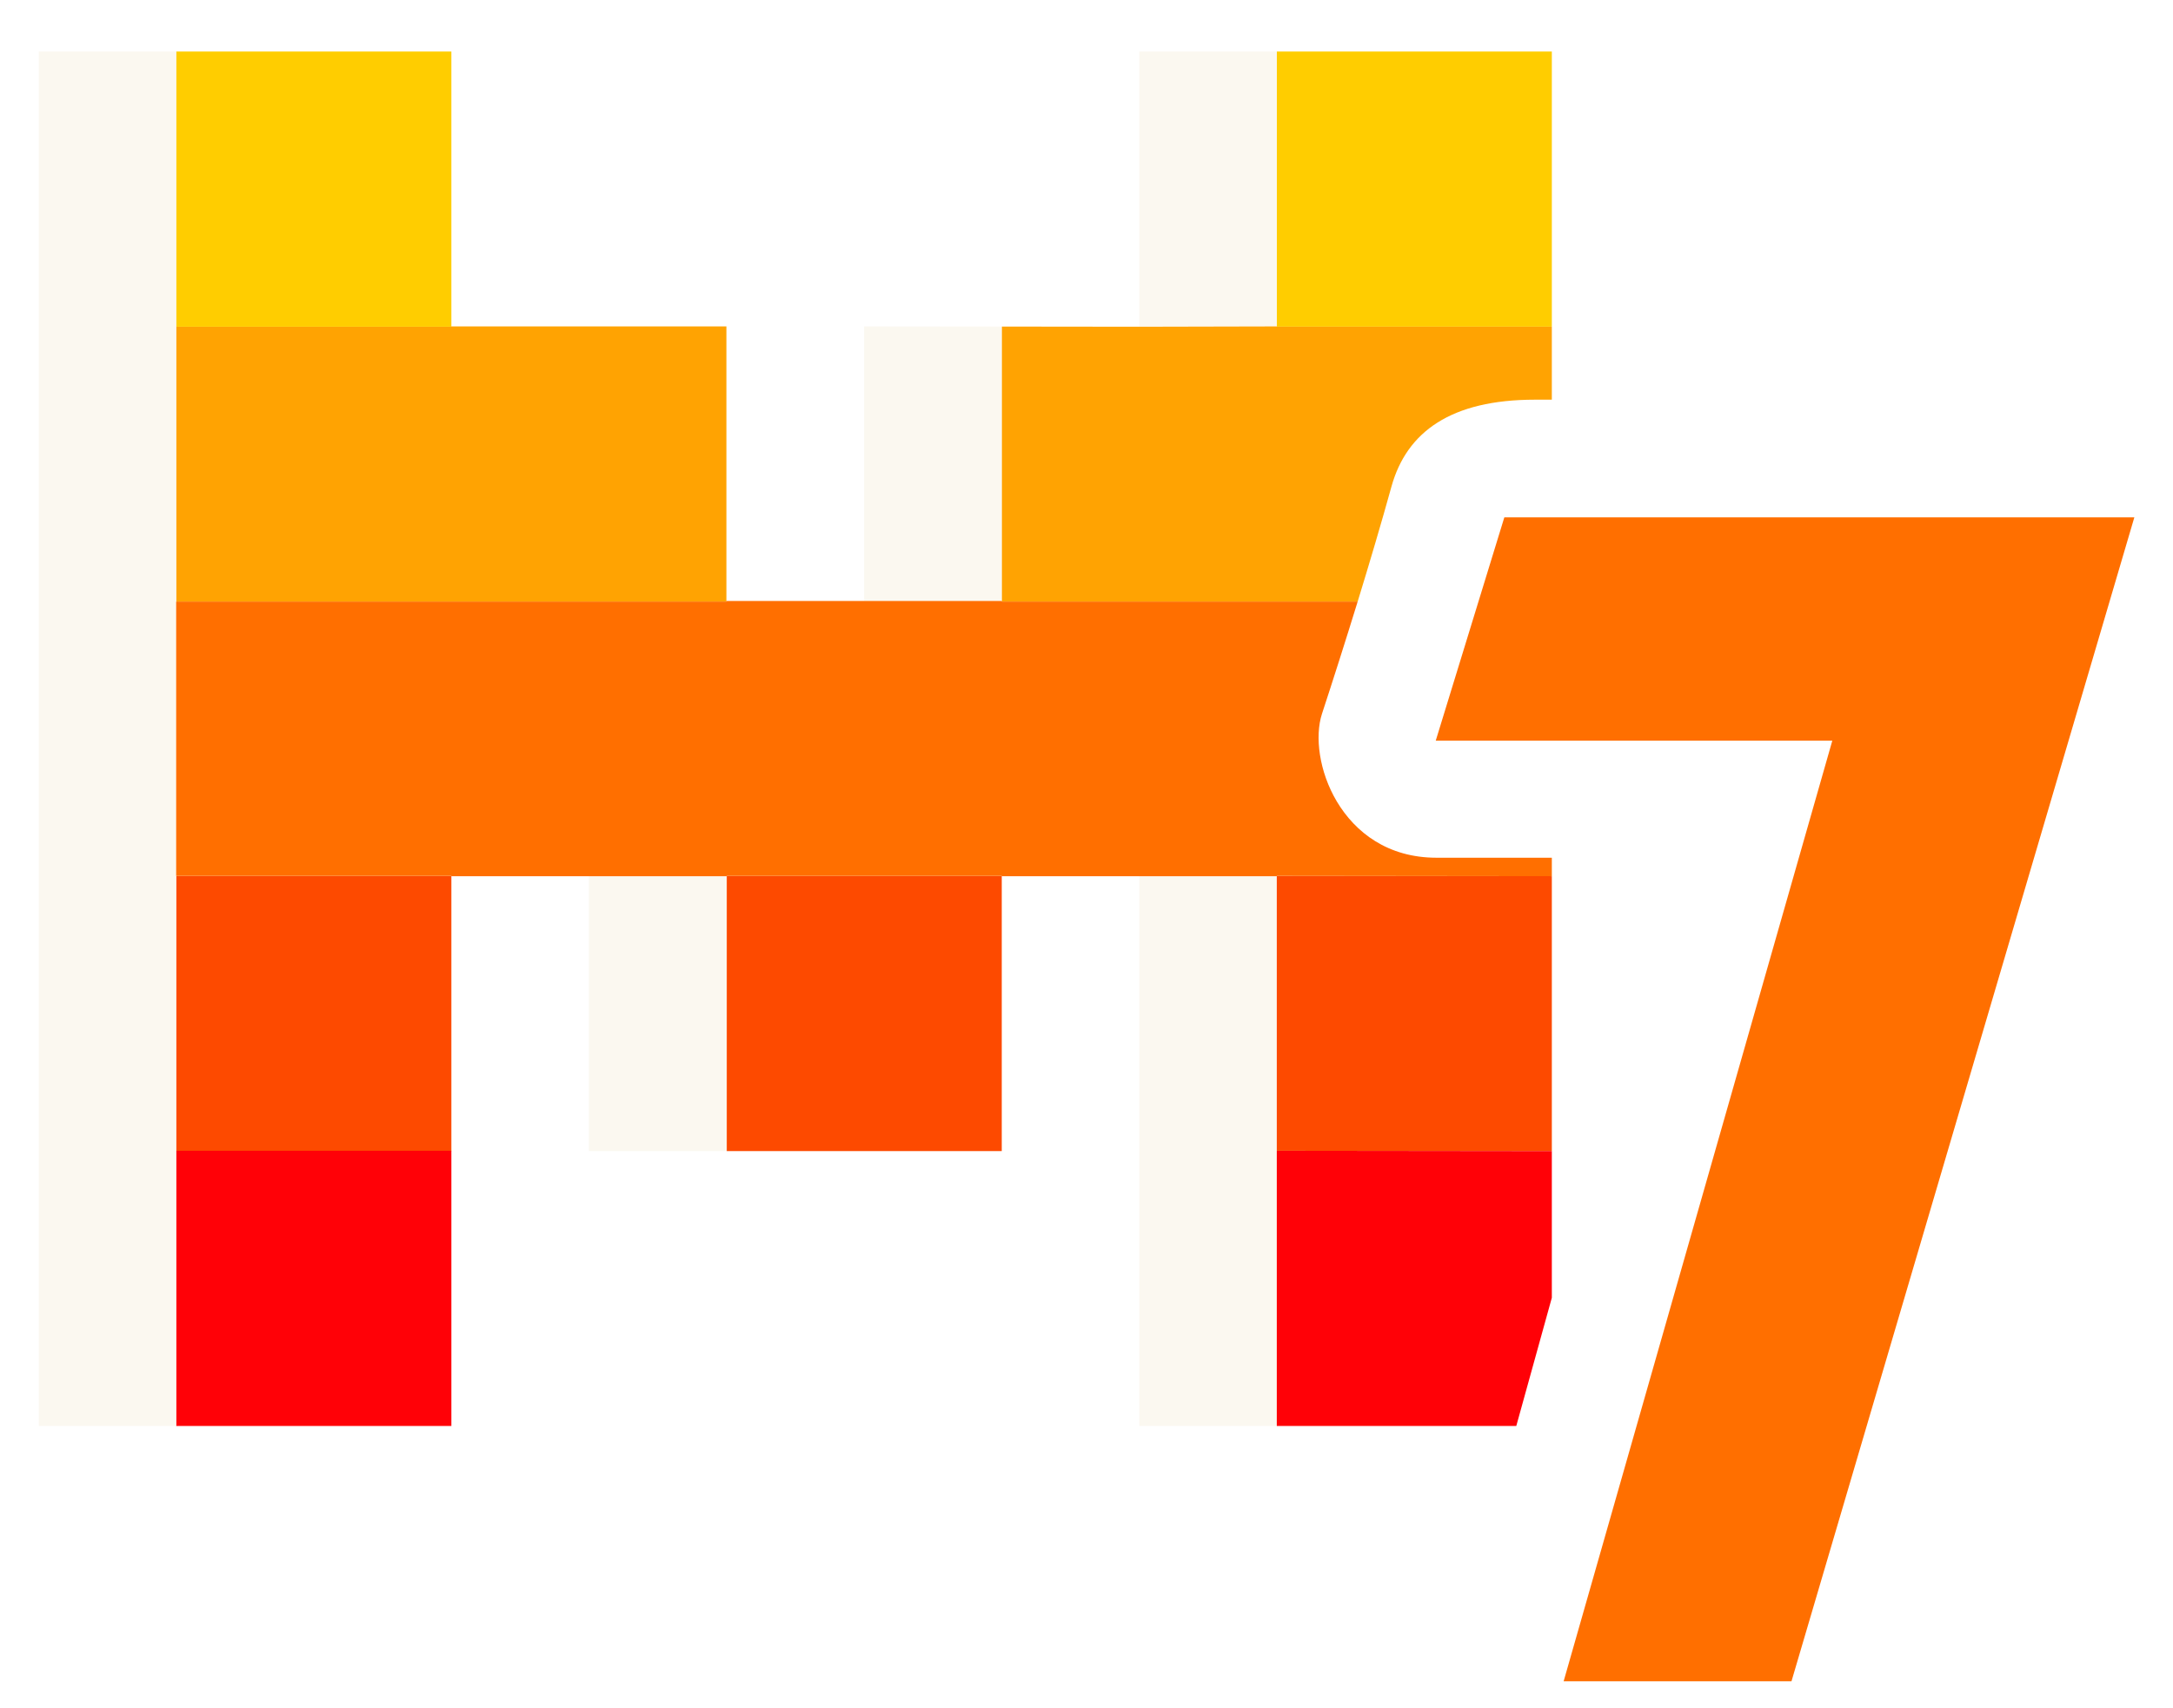
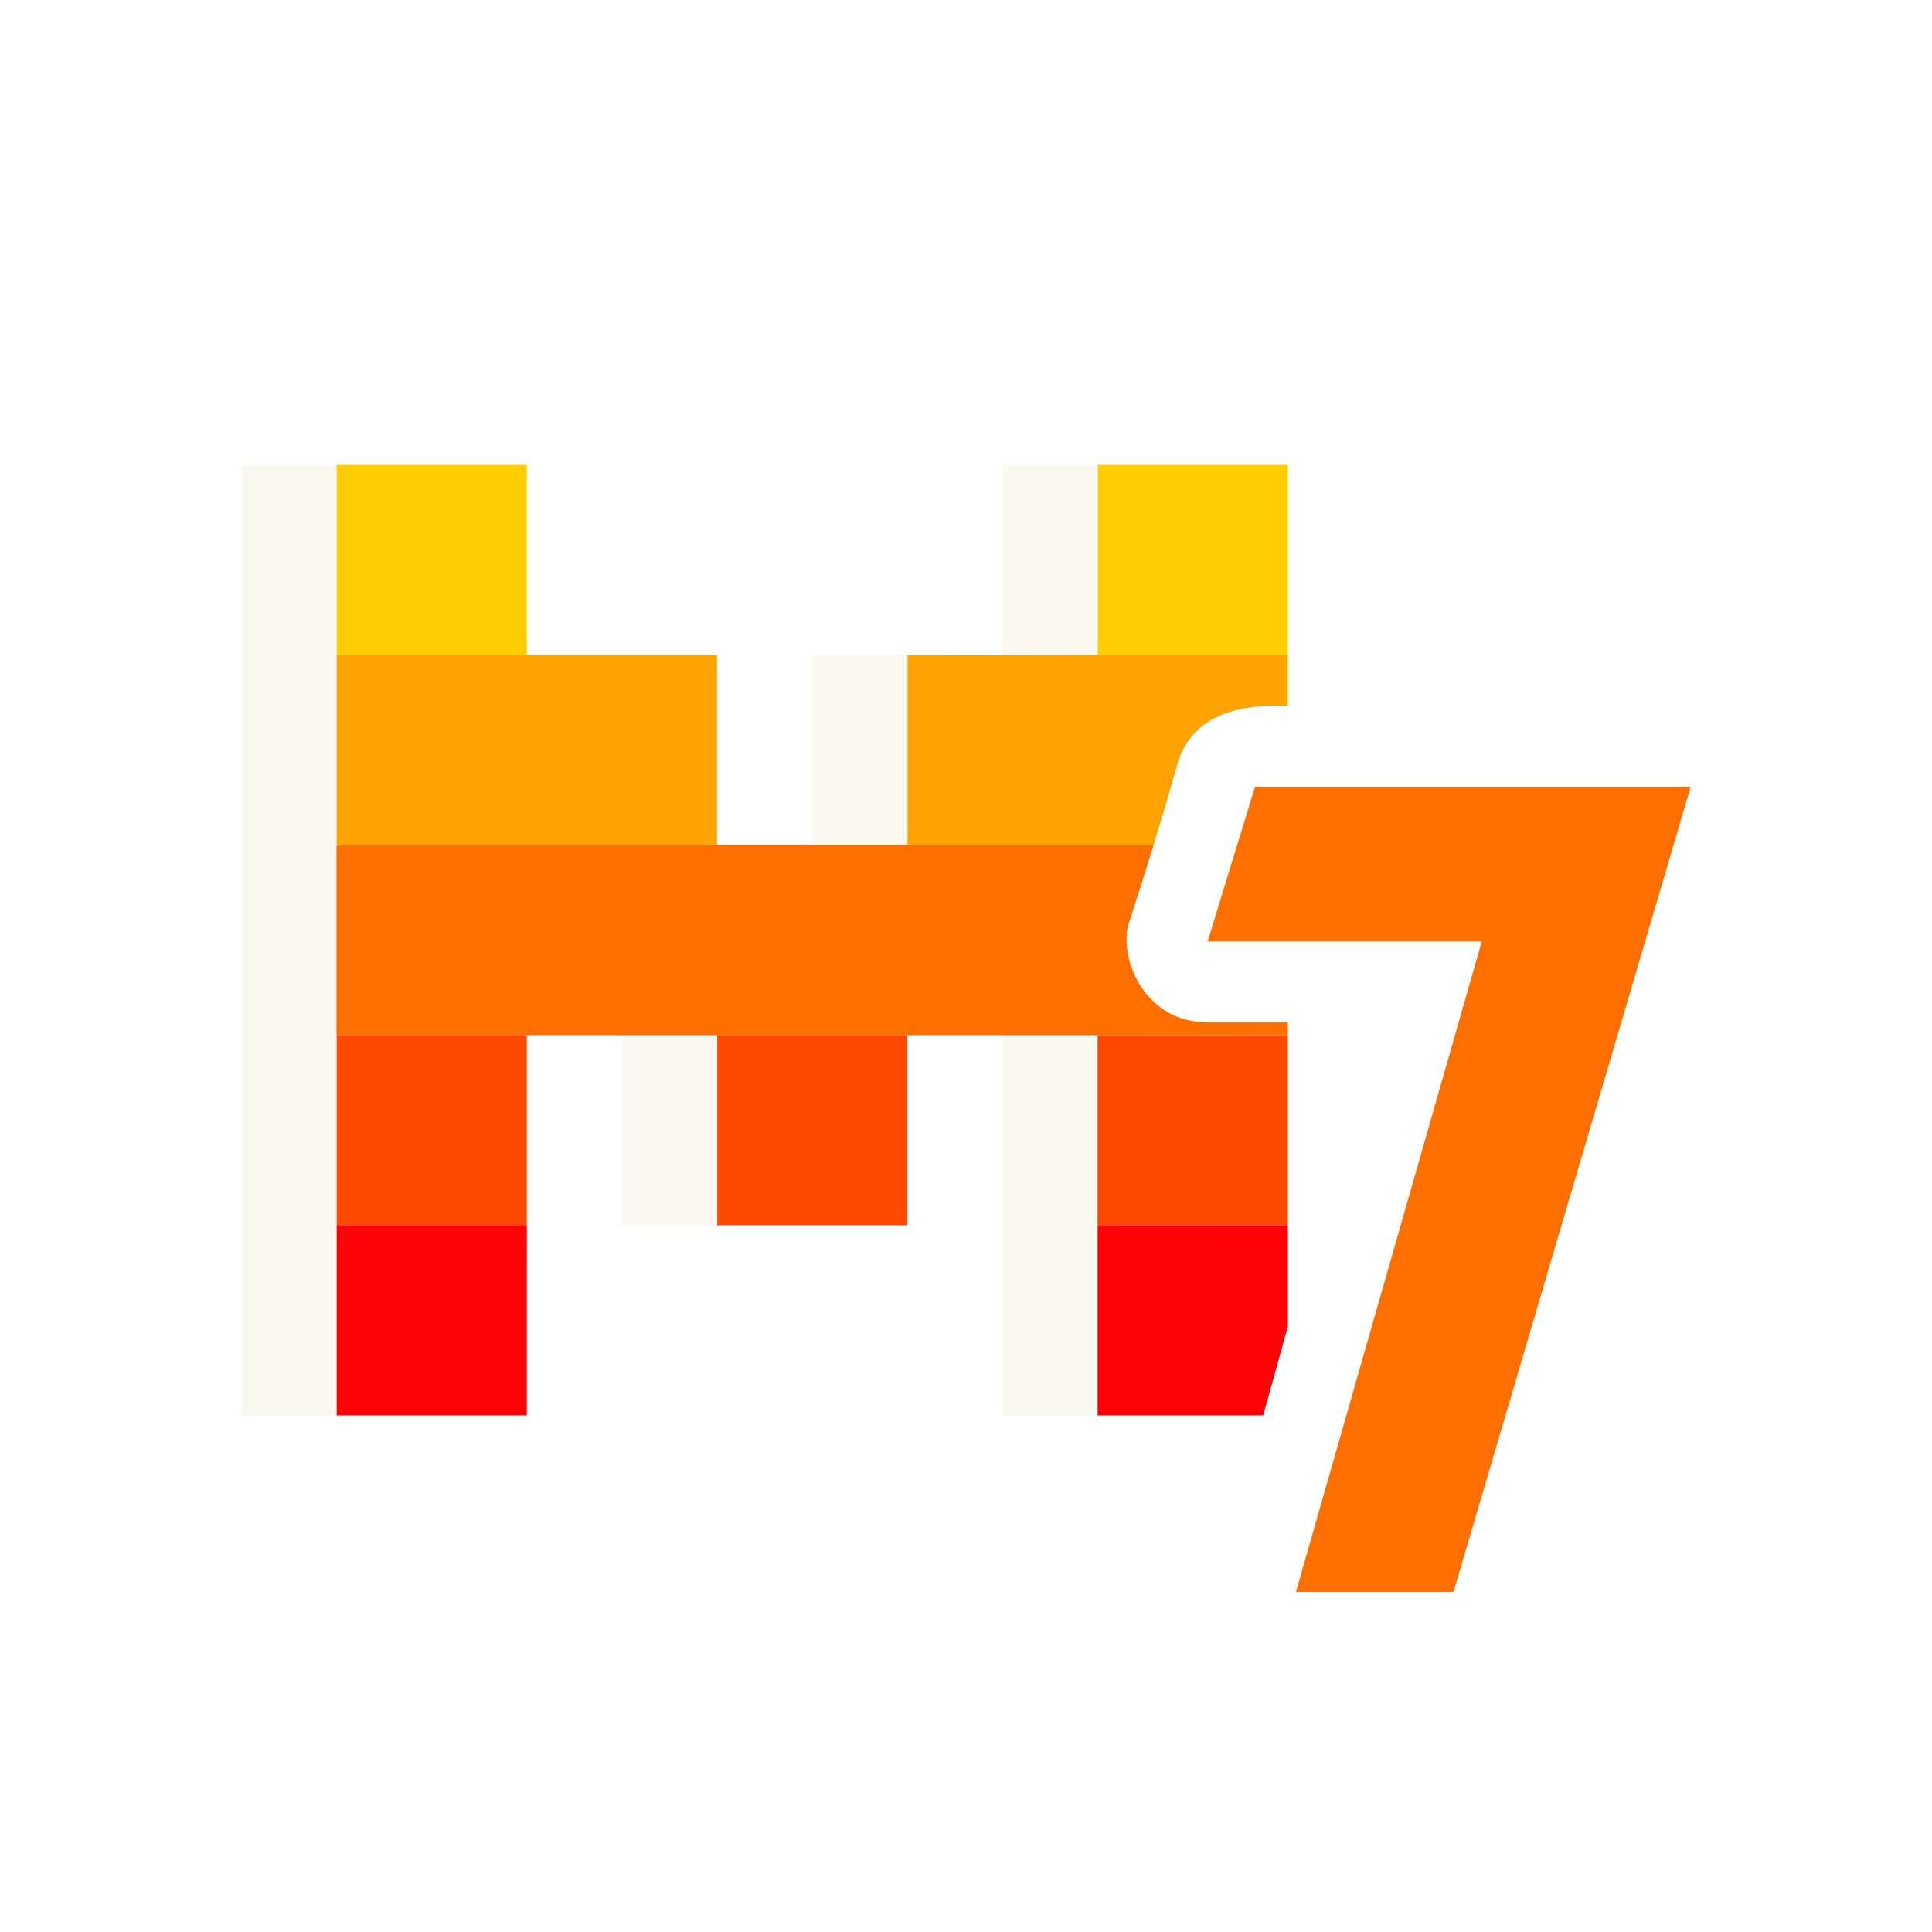
- <svg xmlns="http://www.w3.org/2000/svg" width="14" height="11" viewBox="0 0 14 11" fill="none">
-   <path d="M1.135 2.103H4.68V3.872V3.876H1.135V2.103Z" fill="#FFA302" />
-   <path d="M1.135 0.332H2.908V2.105H1.135V0.332Z" fill="#FFCD00" />
-   <path d="M8.226 0.332H9.998V2.105H8.226V2.103V0.332Z" fill="#FFCD00" />
-   <path d="M4.682 5.643H6.454V5.645V7.416H4.682V5.645V5.643Z" fill="#FD4A00" />
-   <path d="M1.135 5.643H2.908V5.645V7.416H1.135V5.643Z" fill="#FD4A00" />
-   <path d="M1.135 7.414H2.908V9.187H1.135V7.414Z" fill="#FF0107" />
-   <path d="M5.567 2.103V3.872H6.455V2.104L5.567 2.103Z" fill="#FBF8F0" />
-   <path d="M3.794 5.645V7.416H4.682V5.645H3.794Z" fill="#FBF8F0" />
-   <path d="M0.25 0.332V9.187H1.135V7.416V7.414V5.645V5.643V3.876V3.872V2.105V2.103V0.332H0.25Z" fill="#FBF8F0" />
-   <path d="M8.226 0.332H7.34V2.103H8.226V0.332Z" fill="#FBF8F0" />
-   <path d="M7.34 5.645V9.187H8.226V7.416V7.414V5.645H7.34Z" fill="#FBF8F0" />
-   <path d="M9.998 2.105H8.226V2.103L7.34 2.105L6.455 2.104V3.872V3.876H8.747C8.824 3.625 8.9 3.369 8.965 3.134C9.063 2.782 9.349 2.575 9.889 2.575H9.998L9.998 2.105Z" fill="#FFA302" />
-   <path d="M8.226 5.645V7.414L9.998 7.416V5.645L8.226 5.643V5.645Z" fill="#FD4A00" />
-   <path d="M1.135 3.876V5.643H2.908V5.645H3.794H4.682V5.643H6.454V5.645H7.34H8.226V5.643L9.998 5.645V5.526H9.255C8.941 5.526 8.732 5.363 8.613 5.164C8.498 4.971 8.47 4.744 8.517 4.599C8.588 4.383 8.668 4.132 8.747 3.876H6.455V3.872H5.567H4.68V3.876H1.135Z" fill="#FF6F00" />
-   <path d="M8.226 7.416V9.187H9.769L9.998 8.361V7.416L8.226 7.414V7.416Z" fill="#FF0107" />
-   <path d="M9.692 3.333L9.25 4.772H11.805L10.074 10.832H11.542L13.751 3.333H9.692Z" fill="#FF6F00" />
+ <svg xmlns="http://www.w3.org/2000/svg" width="18" height="18" viewBox="0 0 18 18" fill="none">
+   <path d="M3.135 6.103H6.68V7.872V7.876H3.135V6.103Z" fill="#FFA302" />
+   <path d="M3.135 4.332H4.908V6.105H3.135V4.332Z" fill="#FFCD00" />
+   <path d="M10.226 4.332H11.998V6.105H10.226V6.103V4.332Z" fill="#FFCD00" />
+   <path d="M6.682 9.643H8.454V9.645V11.416H6.682V9.645V9.643Z" fill="#FD4A00" />
+   <path d="M3.135 9.643H4.908V9.645V11.416H3.135V9.643Z" fill="#FD4A00" />
+   <path d="M3.135 11.415H4.908V13.187H3.135V11.415Z" fill="#FF0107" />
+   <path d="M7.567 6.103V7.872H8.455V6.104L7.567 6.103Z" fill="#FBF8F0" />
+   <path d="M5.794 9.645V11.416H6.682V9.645H5.794Z" fill="#FBF8F0" />
+   <path d="M2.25 4.332V13.187H3.135V11.416V11.415V9.645V9.643V7.876V7.872V6.105V6.103V4.332H2.25Z" fill="#FBF8F0" />
+   <path d="M10.226 4.332H9.34V6.103H10.226V4.332Z" fill="#FBF8F0" />
+   <path d="M9.34 9.645V13.187H10.226V11.416V11.415V9.645H9.34Z" fill="#FBF8F0" />
+   <path d="M11.998 6.105H10.226V6.103L9.34 6.105L8.455 6.104V7.872V7.876H10.747C10.824 7.625 10.9 7.369 10.965 7.134C11.063 6.782 11.349 6.575 11.889 6.575H11.998L11.998 6.105Z" fill="#FFA302" />
+   <path d="M10.226 9.645V11.415L11.998 11.416V9.645L10.226 9.643V9.645Z" fill="#FD4A00" />
+   <path d="M3.135 7.876V9.643H4.908V9.645H5.794H6.682V9.643H8.454V9.645H9.34H10.226V9.643L11.998 9.645V9.526H11.255C10.941 9.526 10.732 9.363 10.613 9.164C10.498 8.971 10.47 8.744 10.518 8.599C10.588 8.383 10.668 8.132 10.747 7.876H8.455V7.872H7.567H6.68V7.876H3.135Z" fill="#FF6F00" />
+   <path d="M10.226 11.416V13.187H11.769L11.998 12.361V11.416L10.226 11.415V11.416Z" fill="#FF0107" />
+   <path d="M11.692 7.333L11.251 8.772H13.805L12.074 14.832H13.542L15.751 7.333H11.692Z" fill="#FF6F00" />
</svg>
